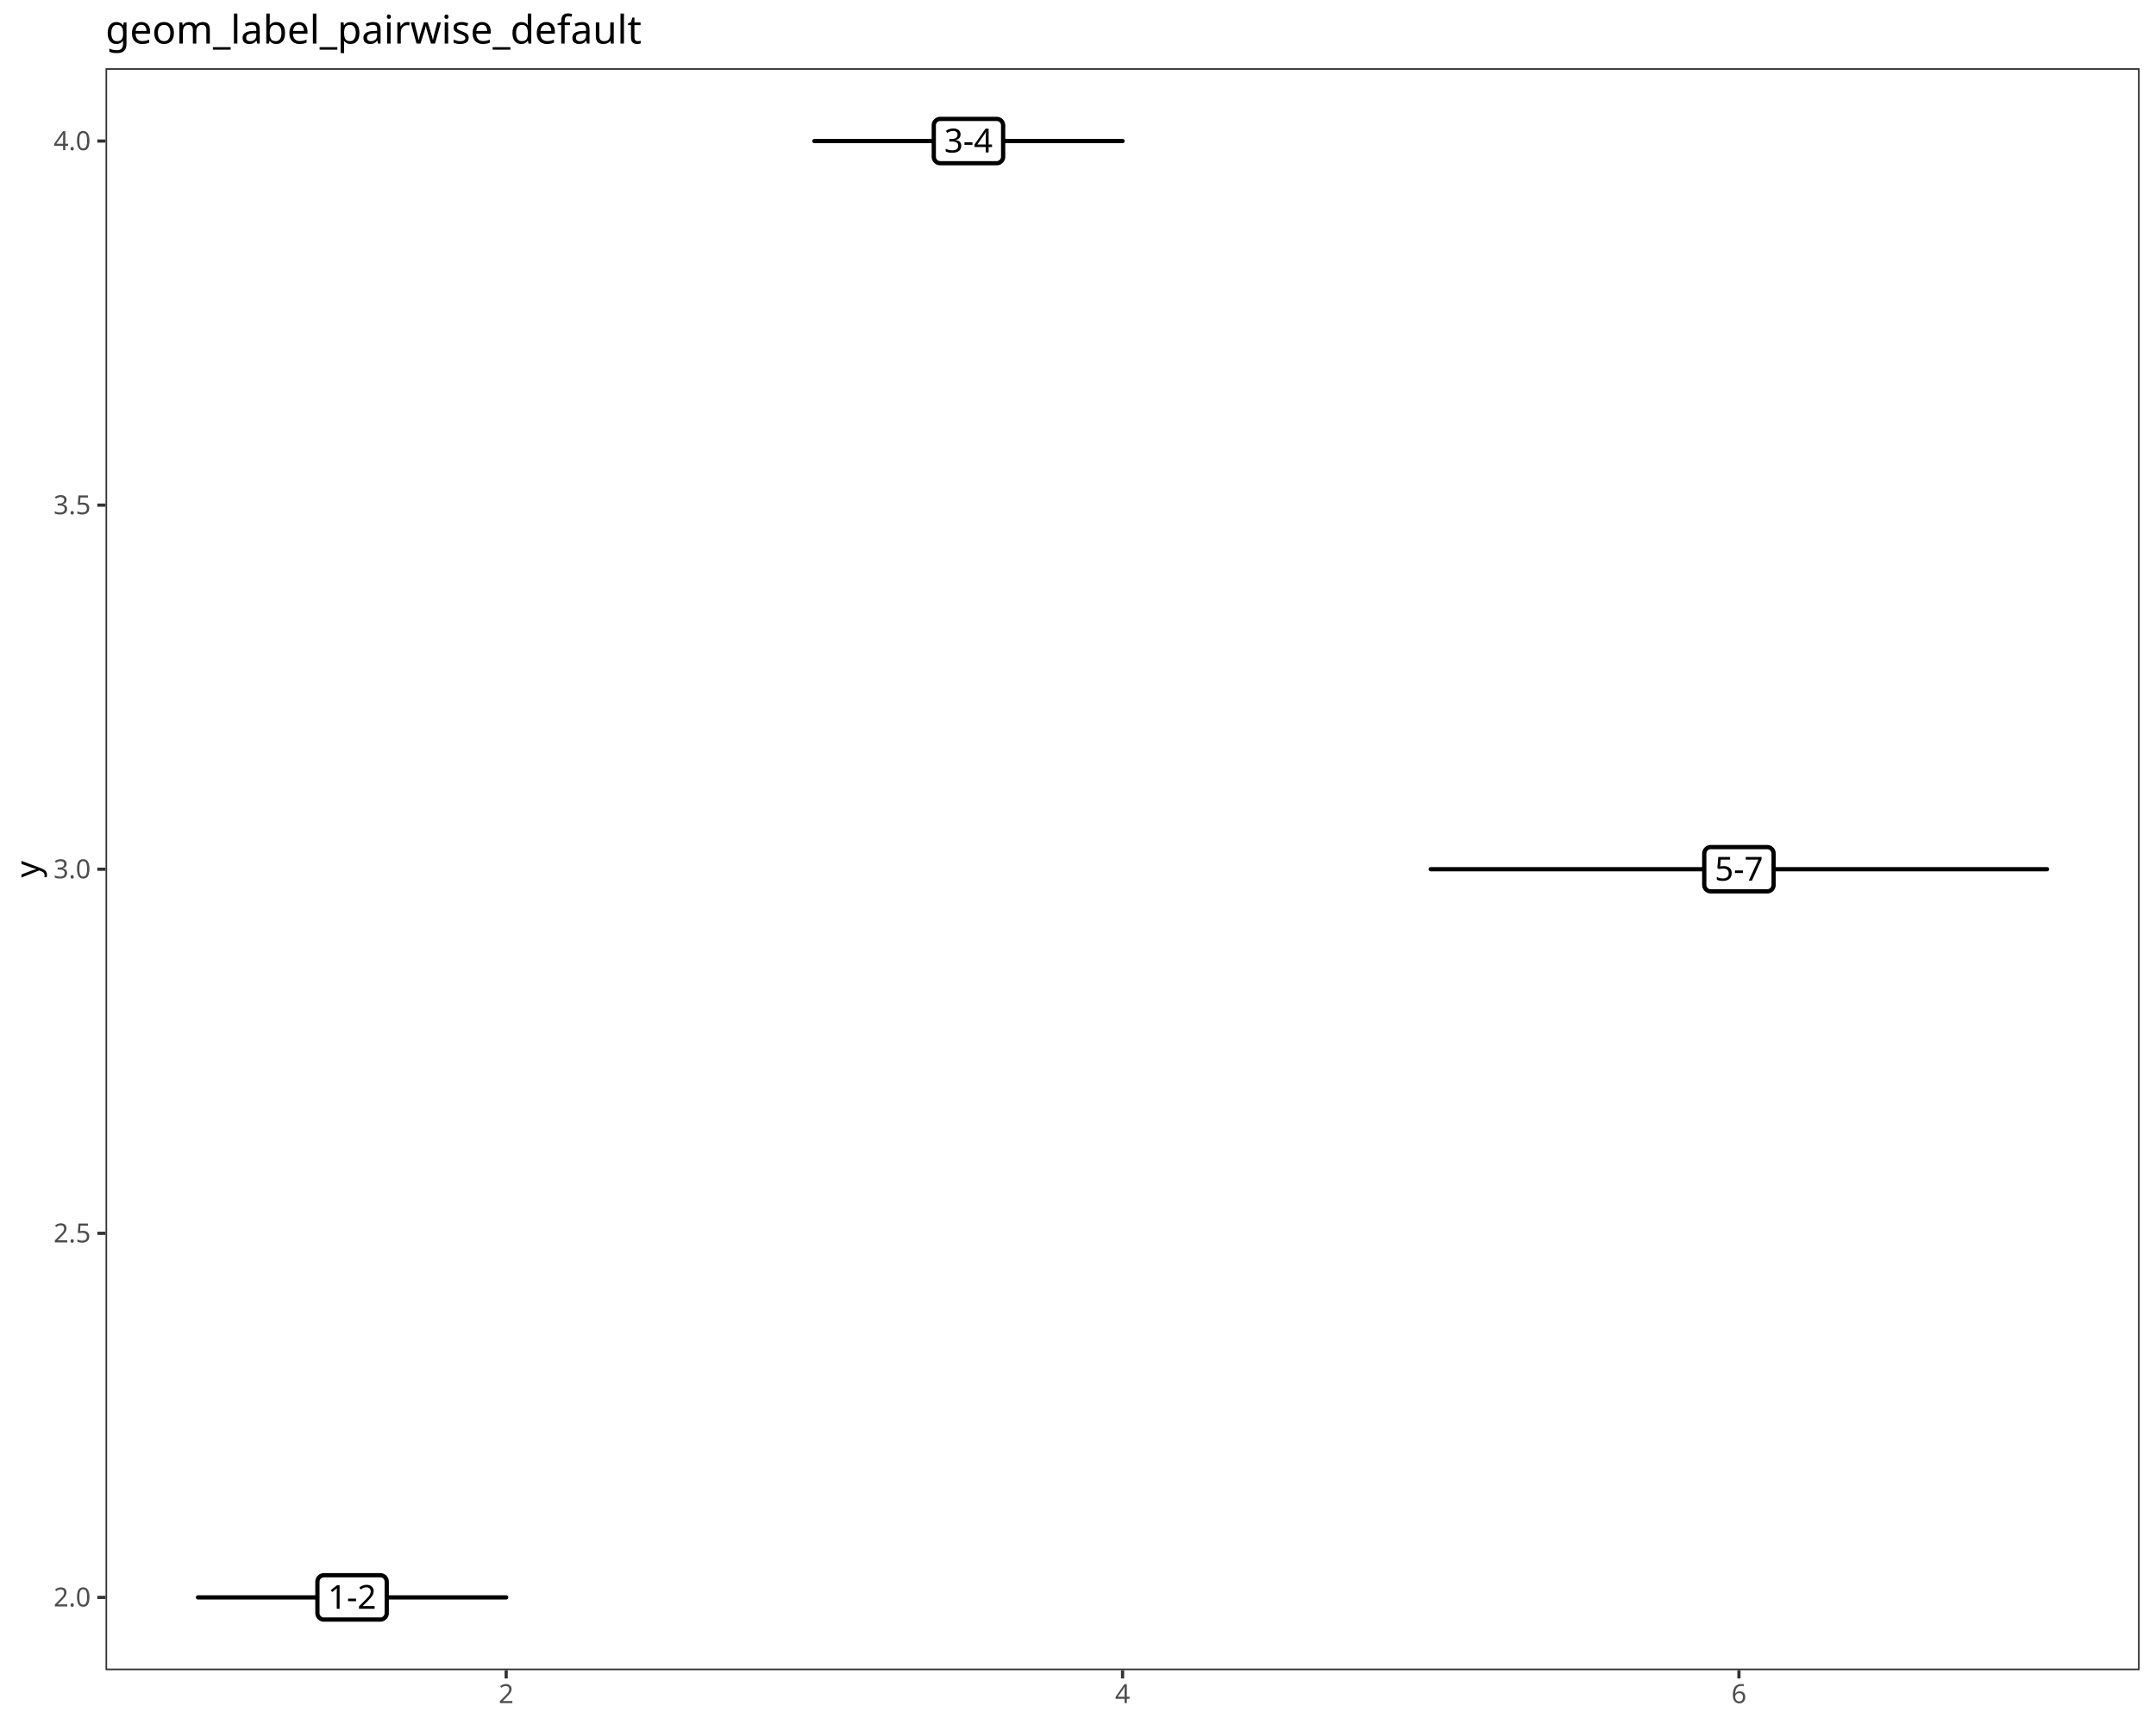
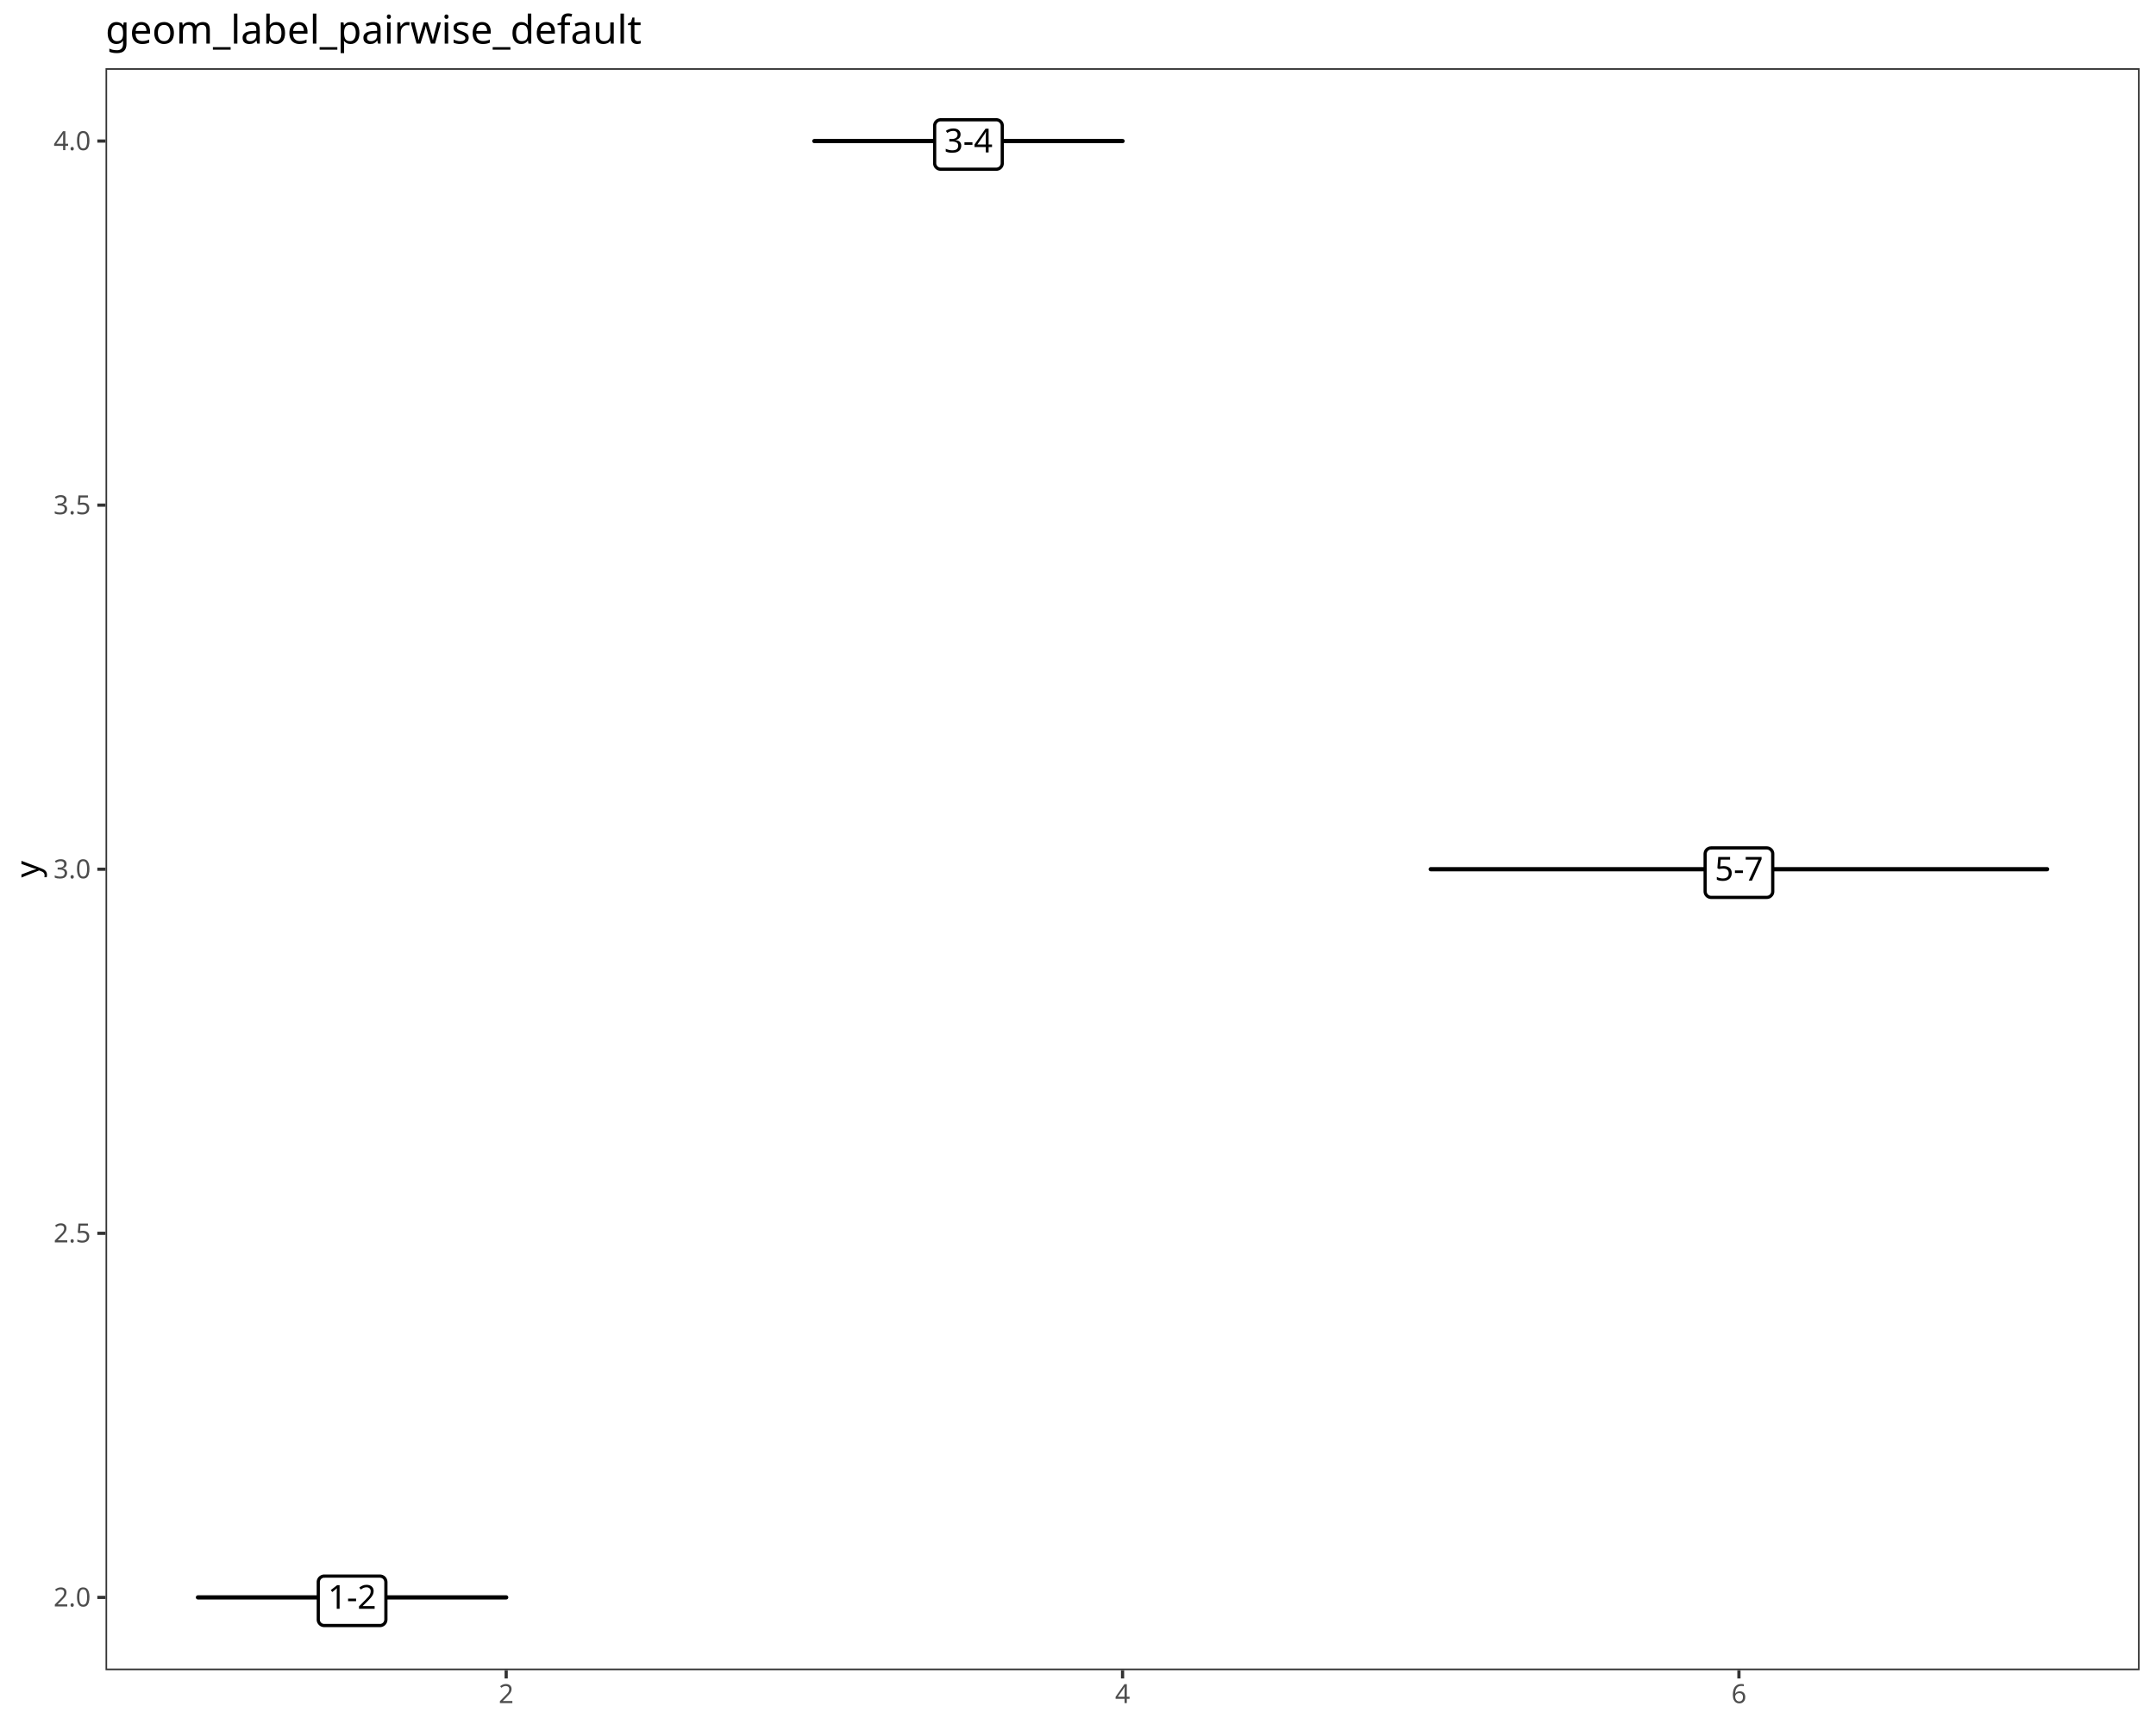
<svg xmlns="http://www.w3.org/2000/svg" class="svglite" data-engine-version="2.0" width="720.00pt" height="576.00pt" viewBox="0 0 720.00 576.00">
  <defs>
    <style type="text/css">
    .svglite line, .svglite polyline, .svglite polygon, .svglite path, .svglite rect, .svglite circle {
      fill: none;
      stroke: #000000;
      stroke-linecap: round;
      stroke-linejoin: round;
      stroke-miterlimit: 10.00;
    }
  </style>
  </defs>
  <rect width="100%" height="100%" style="stroke: none; fill: #FFFFFF;" />
  <defs>
    <clipPath id="cpMC4wMHw3MjAuMDB8MC4wMHw1NzYuMDA=">
      <rect x="0.00" y="0.00" width="720.00" height="576.00" />
    </clipPath>
  </defs>
  <g clip-path="url(#cpMC4wMHw3MjAuMDB8MC4wMHw1NzYuMDA=)">
    <rect x="0.00" y="0.00" width="720.00" height="576.00" style="stroke-width: 1.07; stroke: #FFFFFF; fill: #FFFFFF;" />
  </g>
  <defs>
    <clipPath id="cpMzUuMjR8NzE0LjUyfDIyLjc4fDU1Ny43MQ==">
      <rect x="35.24" y="22.78" width="679.28" height="534.92" />
    </clipPath>
  </defs>
  <g clip-path="url(#cpMzUuMjR8NzE0LjUyfDIyLjc4fDU1Ny43MQ==)">
    <rect x="35.24" y="22.78" width="679.28" height="534.92" style="stroke-width: 1.07; stroke: none; fill: #FFFFFF;" />
    <line x1="66.11" y1="533.39" x2="169.04" y2="533.39" style="stroke-width: 1.42;" />
-     <polygon points="108.16,540.79 126.99,540.79 126.91,540.79 127.25,540.77 127.59,540.70 127.92,540.58 128.22,540.41 128.49,540.19 128.72,539.93 128.91,539.63 129.04,539.31 129.13,538.98 129.15,538.63 129.15,538.63 129.15,528.15 129.15,528.15 129.13,527.81 129.04,527.47 128.91,527.15 128.72,526.85 128.49,526.59 128.22,526.37 127.92,526.20 127.59,526.08 127.25,526.01 126.99,525.99 108.16,525.99 108.42,526.01 108.07,525.99 107.73,526.04 107.39,526.13 107.08,526.28 106.79,526.48 106.54,526.72 106.33,527.00 106.17,527.31 106.06,527.64 106.00,527.98 106.00,528.15 106.00,538.63 106.00,538.46 106.00,538.80 106.06,539.15 106.17,539.48 106.33,539.78 106.54,540.06 106.79,540.30 107.08,540.50 107.39,540.65 107.73,540.75 108.07,540.79 " style="stroke-width: 1.42; fill: #FFFFFF;" />
+     <polygon points="108.27,542.79 126.88,542.79 126.80,542.79 127.12,542.78 127.43,542.72 127.73,542.60 128.01,542.44 128.26,542.24 128.47,542.00 128.64,541.73 128.76,541.44 128.84,541.13 128.87,540.81 128.87,540.81 128.87,528.27 128.87,528.27 128.84,527.95 128.76,527.64 128.64,527.34 128.47,527.07 128.26,526.83 128.01,526.63 127.73,526.47 127.43,526.36 127.12,526.30 126.88,526.28 108.27,526.28 108.51,526.30 108.19,526.28 107.87,526.32 107.57,526.41 107.28,526.55 107.02,526.73 106.78,526.95 106.59,527.21 106.44,527.49 106.34,527.79 106.29,528.11 106.29,528.27 106.29,540.81 106.29,540.65 106.29,540.97 106.34,541.28 106.44,541.59 106.59,541.87 106.78,542.12 107.02,542.35 107.28,542.53 107.57,542.66 107.87,542.75 108.19,542.79 " style="stroke-width: 1.07; fill: #FFFFFF;" />
    <text x="117.58" y="537.19" text-anchor="middle" style="font-size: 11.04px; font-family: sans;" textLength="15.96px" lengthAdjust="spacingAndGlyphs">1-2</text>
    <line x1="271.96" y1="47.10" x2="374.88" y2="47.10" style="stroke-width: 1.42;" />
-     <polygon points="314.00,54.50 332.84,54.50 332.75,54.50 333.10,54.48 333.44,54.41 333.76,54.29 334.06,54.11 334.33,53.89 334.56,53.63 334.75,53.34 334.89,53.02 334.97,52.68 335.00,52.34 335.00,52.34 335.00,41.86 335.00,41.86 334.97,41.51 334.89,41.18 334.75,40.86 334.56,40.56 334.33,40.30 334.06,40.08 333.76,39.91 333.44,39.78 333.10,39.72 332.84,39.70 314.00,39.70 314.26,39.72 313.91,39.70 313.57,39.74 313.23,39.84 312.92,39.99 312.63,40.19 312.38,40.43 312.17,40.70 312.01,41.01 311.90,41.34 311.85,41.69 311.84,41.86 311.84,52.34 311.85,52.16 311.85,52.51 311.90,52.85 312.01,53.18 312.17,53.49 312.38,53.77 312.63,54.01 312.92,54.21 313.23,54.36 313.57,54.45 313.91,54.50 " style="stroke-width: 1.42; fill: #FFFFFF;" />
+     <polygon points="314.12,56.50 332.72,56.50 332.64,56.50 332.96,56.49 333.27,56.42 333.57,56.31 333.85,56.15 334.10,55.95 334.31,55.71 334.48,55.44 334.61,55.14 334.68,54.83 334.71,54.51 334.71,54.51 334.71,41.97 334.71,41.97 334.68,41.66 334.61,41.35 334.48,41.05 334.31,40.78 334.10,40.54 333.85,40.34 333.57,40.18 333.27,40.07 332.96,40.00 332.72,39.99 314.12,39.99 314.36,40.00 314.04,39.99 313.72,40.03 313.41,40.12 313.12,40.25 312.86,40.44 312.63,40.66 312.44,40.91 312.29,41.20 312.19,41.50 312.13,41.81 312.13,41.97 312.13,54.51 312.13,54.35 312.13,54.67 312.19,54.99 312.29,55.29 312.44,55.58 312.63,55.83 312.86,56.05 313.12,56.23 313.41,56.37 313.72,56.46 314.04,56.50 " style="stroke-width: 1.07; fill: #FFFFFF;" />
    <text x="323.42" y="50.90" text-anchor="middle" style="font-size: 11.04px; font-family: sans;" textLength="15.96px" lengthAdjust="spacingAndGlyphs">3-4</text>
    <line x1="477.80" y1="290.24" x2="683.64" y2="290.24" style="stroke-width: 1.42;" />
-     <polygon points="571.30,297.64 590.14,297.64 590.05,297.64 590.40,297.63 590.74,297.56 591.07,297.43 591.37,297.26 591.64,297.04 591.87,296.78 592.05,296.49 592.19,296.17 592.27,295.83 592.30,295.48 592.30,295.48 592.30,285.01 592.30,285.01 592.27,284.66 592.19,284.32 592.05,284.00 591.87,283.71 591.64,283.45 591.37,283.23 591.07,283.05 590.74,282.93 590.40,282.86 590.14,282.85 571.30,282.85 571.56,282.86 571.22,282.85 570.87,282.89 570.54,282.99 570.22,283.14 569.94,283.33 569.69,283.57 569.48,283.85 569.32,284.16 569.21,284.49 569.15,284.83 569.14,285.01 569.14,295.48 569.15,295.31 569.15,295.66 569.21,296.00 569.32,296.33 569.48,296.64 569.69,296.92 569.94,297.16 570.22,297.35 570.54,297.50 570.87,297.60 571.22,297.64 " style="stroke-width: 1.42; fill: #FFFFFF;" />
+     <polygon points="571.42,299.65 590.03,299.65 589.95,299.65 590.27,299.63 590.58,299.57 590.88,299.46 591.15,299.30 591.40,299.09 591.61,298.85 591.79,298.58 591.91,298.29 591.99,297.98 592.01,297.66 592.01,297.66 592.01,285.12 592.01,285.12 591.99,284.80 591.91,284.49 591.79,284.20 591.61,283.93 591.40,283.69 591.15,283.49 590.88,283.33 590.58,283.21 590.27,283.15 590.03,283.13 571.42,283.13 571.66,283.15 571.34,283.14 571.02,283.17 570.71,283.26 570.43,283.40 570.16,283.58 569.93,283.80 569.74,284.06 569.59,284.34 569.49,284.65 569.44,284.96 569.43,285.12 569.43,297.66 569.44,297.50 569.44,297.82 569.49,298.14 569.59,298.44 569.74,298.72 569.93,298.98 570.16,299.20 570.43,299.38 570.71,299.52 571.02,299.61 571.34,299.65 " style="stroke-width: 1.07; fill: #FFFFFF;" />
    <text x="580.72" y="294.04" text-anchor="middle" style="font-size: 11.04px; font-family: sans;" textLength="15.96px" lengthAdjust="spacingAndGlyphs">5-7</text>
    <rect x="35.24" y="22.78" width="679.28" height="534.92" style="stroke-width: 1.07; stroke: #333333;" />
  </g>
  <g clip-path="url(#cpMC4wMHw3MjAuMDB8MC4wMHw1NzYuMDA=)">
    <text x="30.31" y="536.42" text-anchor="end" style="font-size: 8.80px; fill: #4D4D4D; font-family: sans;" textLength="12.23px" lengthAdjust="spacingAndGlyphs">2.0</text>
    <text x="30.31" y="414.85" text-anchor="end" style="font-size: 8.80px; fill: #4D4D4D; font-family: sans;" textLength="12.23px" lengthAdjust="spacingAndGlyphs">2.5</text>
    <text x="30.31" y="293.27" text-anchor="end" style="font-size: 8.80px; fill: #4D4D4D; font-family: sans;" textLength="12.23px" lengthAdjust="spacingAndGlyphs">3.0</text>
    <text x="30.31" y="171.70" text-anchor="end" style="font-size: 8.80px; fill: #4D4D4D; font-family: sans;" textLength="12.23px" lengthAdjust="spacingAndGlyphs">3.5</text>
    <text x="30.31" y="50.13" text-anchor="end" style="font-size: 8.80px; fill: #4D4D4D; font-family: sans;" textLength="12.23px" lengthAdjust="spacingAndGlyphs">4.0</text>
    <polyline points="32.50,533.39 35.24,533.39 " style="stroke-width: 1.07; stroke: #333333; stroke-linecap: butt;" />
    <polyline points="32.50,411.82 35.24,411.82 " style="stroke-width: 1.07; stroke: #333333; stroke-linecap: butt;" />
    <polyline points="32.50,290.24 35.24,290.24 " style="stroke-width: 1.07; stroke: #333333; stroke-linecap: butt;" />
    <polyline points="32.50,168.67 35.24,168.67 " style="stroke-width: 1.07; stroke: #333333; stroke-linecap: butt;" />
    <polyline points="32.50,47.10 35.24,47.10 " style="stroke-width: 1.07; stroke: #333333; stroke-linecap: butt;" />
    <polyline points="169.04,560.45 169.04,557.71 " style="stroke-width: 1.07; stroke: #333333; stroke-linecap: butt;" />
    <polyline points="374.88,560.45 374.88,557.71 " style="stroke-width: 1.07; stroke: #333333; stroke-linecap: butt;" />
    <polyline points="580.72,560.45 580.72,557.71 " style="stroke-width: 1.07; stroke: #333333; stroke-linecap: butt;" />
    <text x="169.04" y="568.69" text-anchor="middle" style="font-size: 8.80px; fill: #4D4D4D; font-family: sans;" textLength="4.89px" lengthAdjust="spacingAndGlyphs">2</text>
    <text x="374.88" y="568.69" text-anchor="middle" style="font-size: 8.80px; fill: #4D4D4D; font-family: sans;" textLength="4.89px" lengthAdjust="spacingAndGlyphs">4</text>
    <text x="580.72" y="568.69" text-anchor="middle" style="font-size: 8.80px; fill: #4D4D4D; font-family: sans;" textLength="4.89px" lengthAdjust="spacingAndGlyphs">6</text>
    <text transform="translate(13.05,290.24) rotate(-90)" text-anchor="middle" style="font-size: 11.00px; font-family: sans;" textLength="5.50px" lengthAdjust="spacingAndGlyphs">y</text>
    <text x="35.24" y="14.56" style="font-size: 13.20px; font-family: sans;" textLength="170.99px" lengthAdjust="spacingAndGlyphs">geom_label_pairwise_default</text>
  </g>
</svg>
